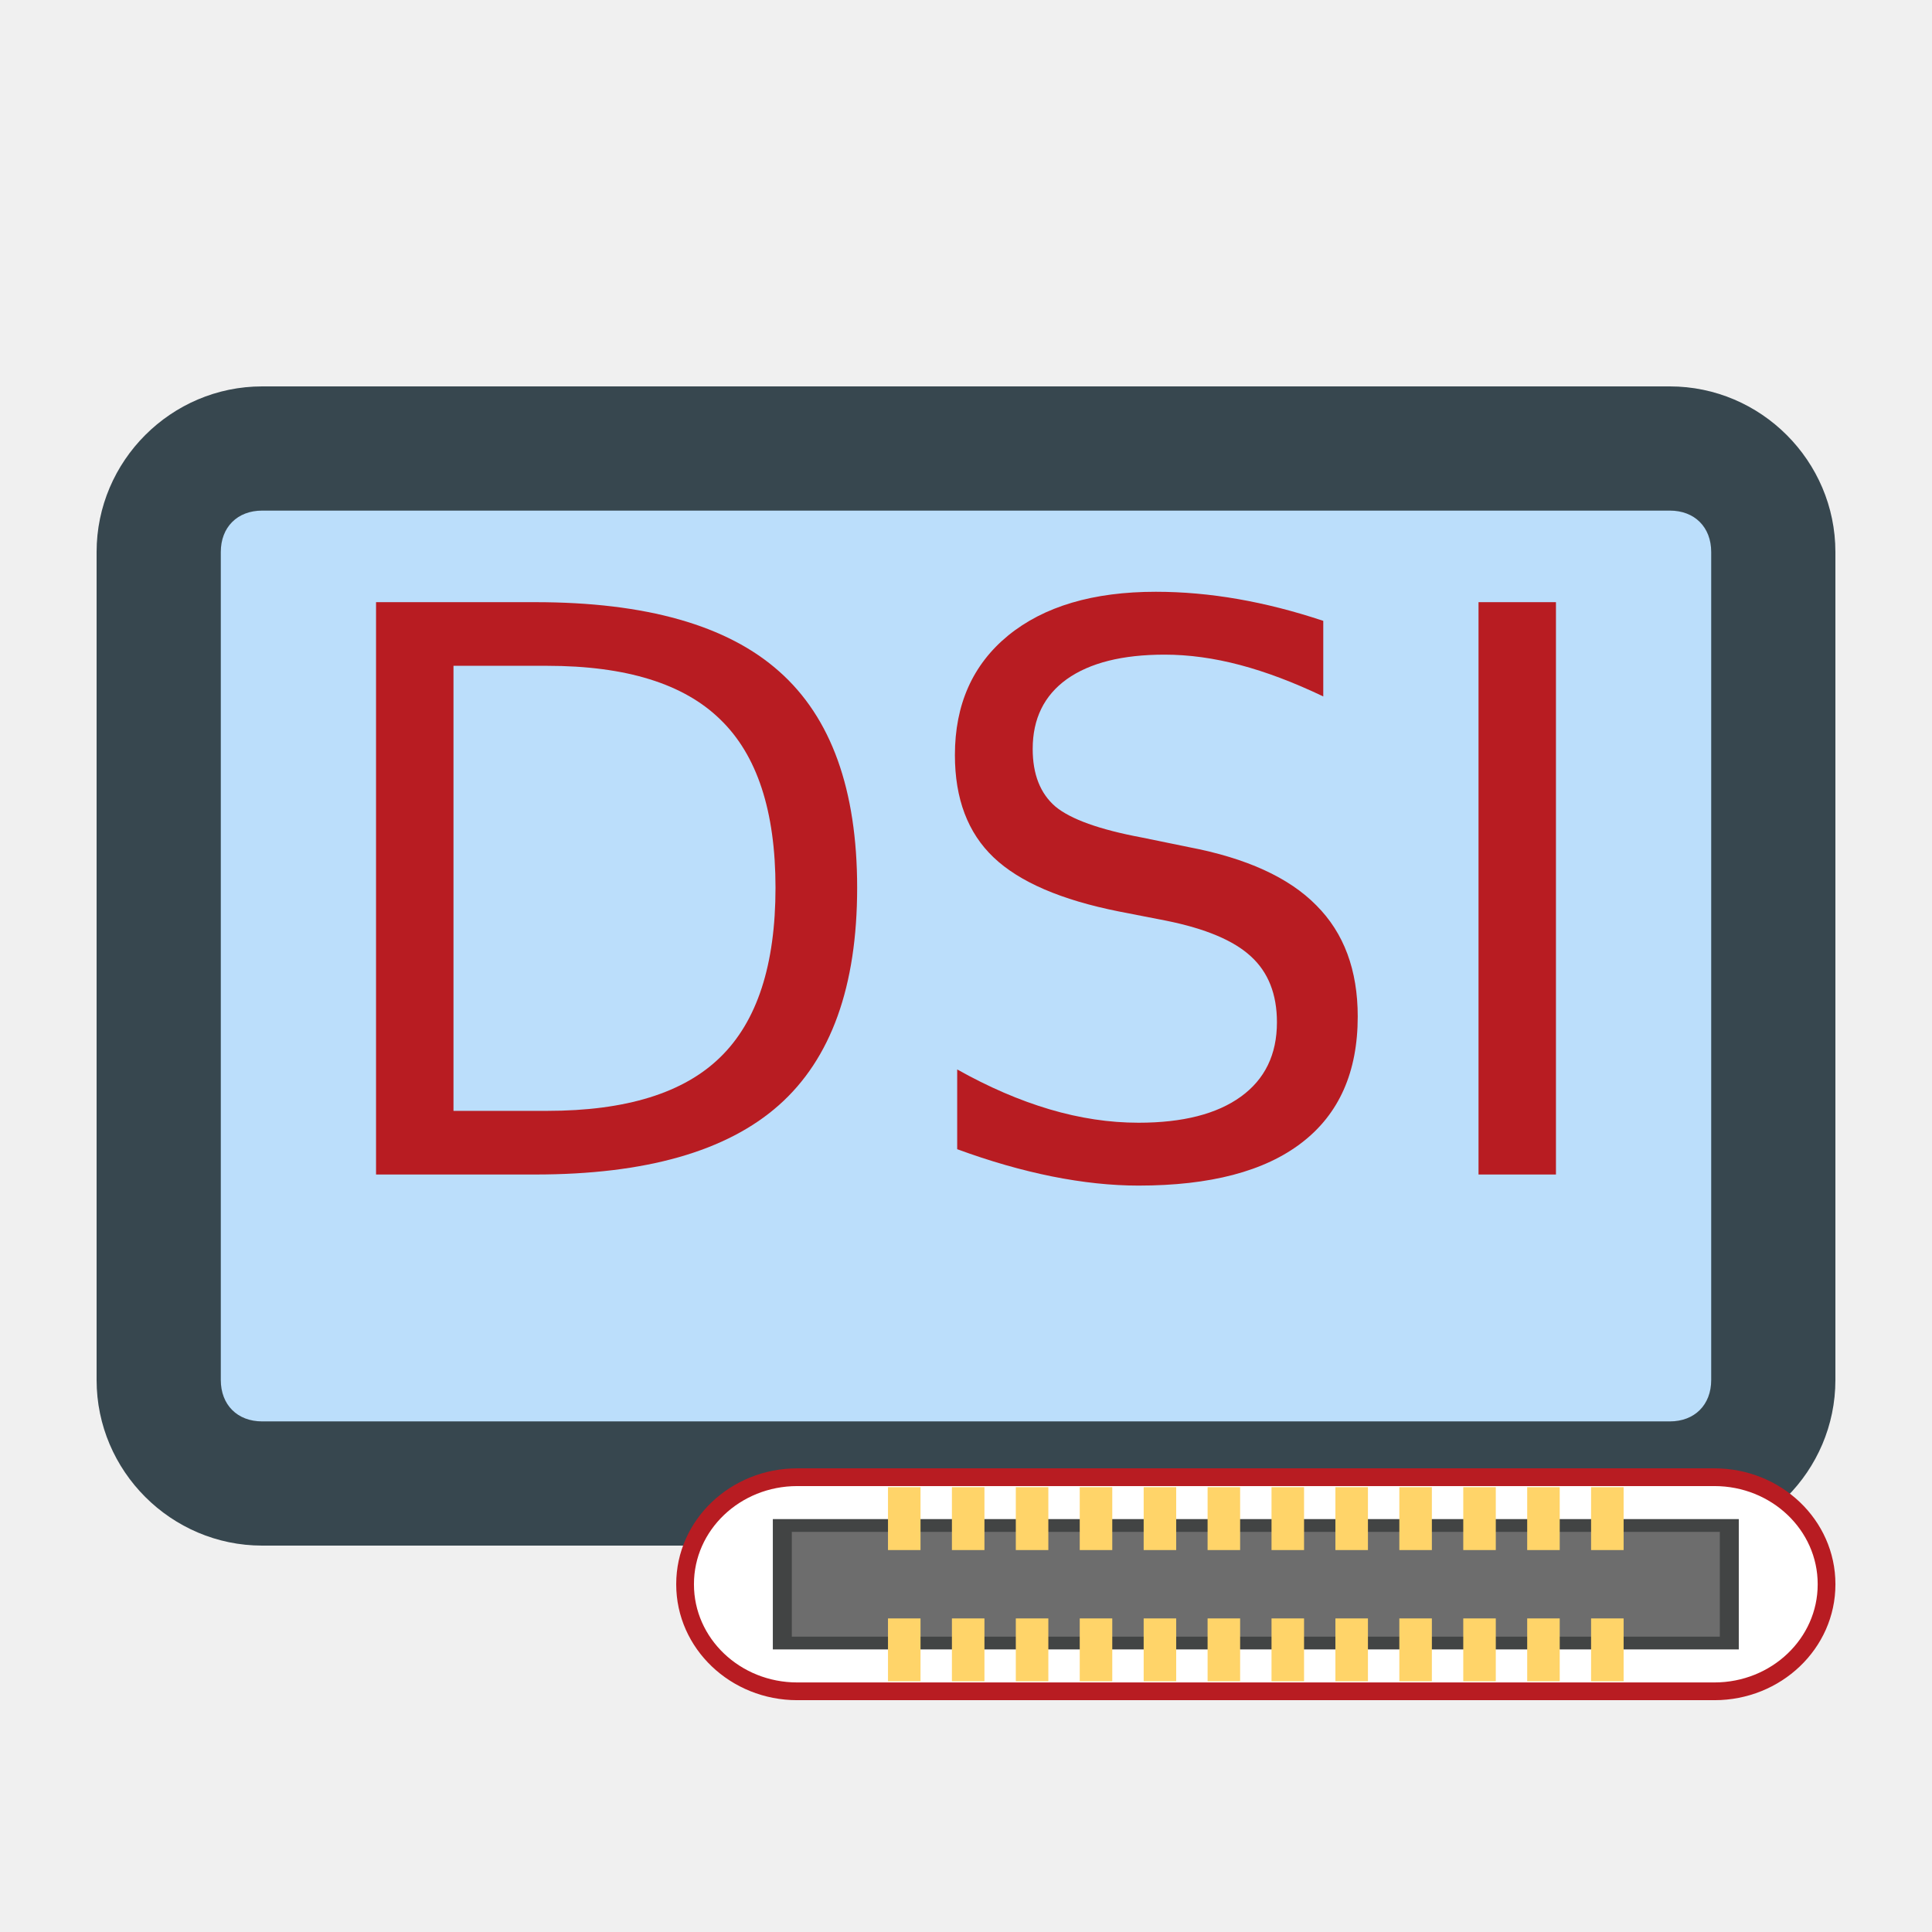
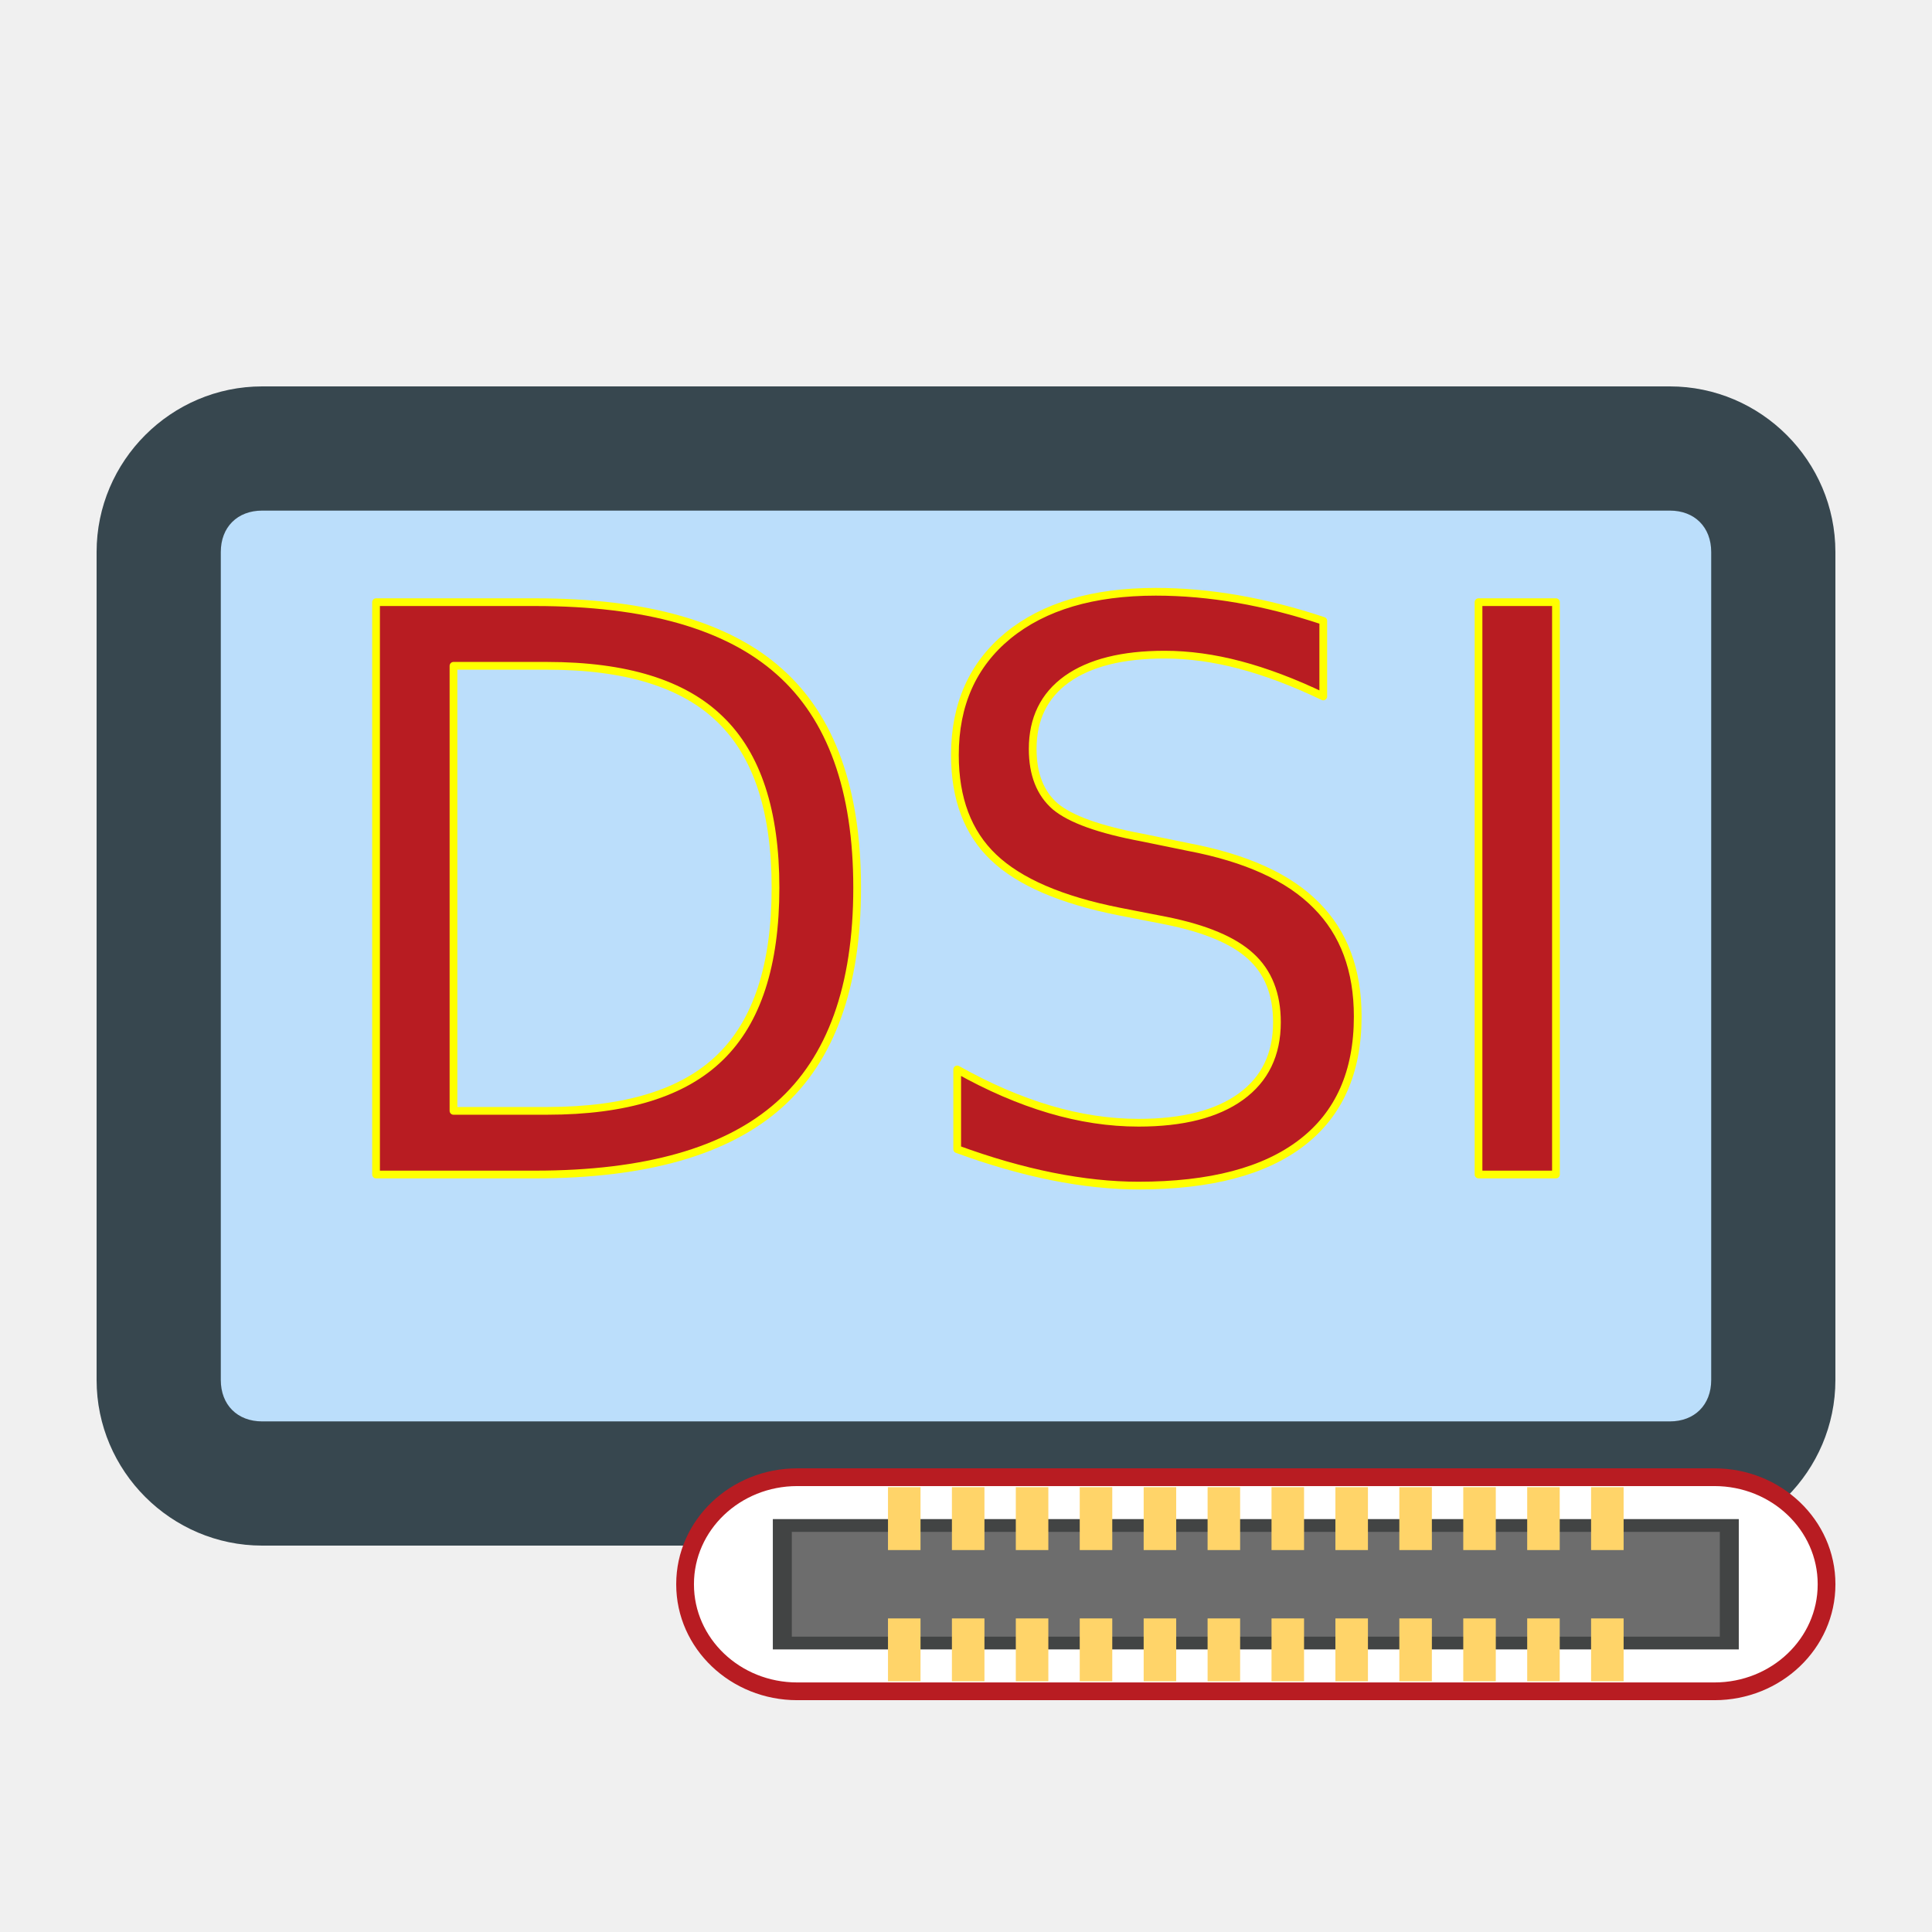
<svg xmlns="http://www.w3.org/2000/svg" version="1.1" id="Ebene_1" x="0px" y="0px" viewBox="0 0 50 50" xml:space="preserve" width="50" height="50">
  <defs id="defs11" />
  <style type="text/css" id="style3">
	.st0{fill:#37474F;}
	.st1{fill:#BBDEFB;}
</style>
  <g id="g5408" transform="translate(-2.3076971e-7,-9.182933)">
    <g transform="matrix(1.071429,0,0,1.071429,-0.7142864,-47.24564)" id="g4141">
      <path class="st0" d="m 7,62 34,0 c 2.2,0 4,1.8 4,4 l 0,20 c 0,2.2 -1.8,4 -4,4 L 7,90 C 4.8,90 3,88.2 3,86 L 3,66 c 0,-2.2 1.8,-4 4,-4 z" id="path5" style="fill:#37474f" />
      <path class="st1" d="m 42,86 0,-20 c 0,-0.6 -0.4,-1 -1,-1 L 7,65 c -0.6,0 -1,0.4 -1,1 l 0,20 c 0,0.6 0.4,1 1,1 l 34,0 c 0.6,0 1,-0.4 1,-1 z" id="path7" style="fill:#bbdefb" />
    </g>
-     <g id="g4178">
-       <path d="m 11.736,26.414 0,11.518 2.421,0 q 3.066,0 4.484,-1.389 1.429,-1.389 1.429,-4.385 0,-2.976 -1.429,-4.355 -1.419,-1.389 -4.484,-1.389 l -2.421,0 z m -2.004,-1.647 4.117,0 q 4.306,0 6.32,1.796 2.014,1.786 2.014,5.595 0,3.829 -2.024,5.625 -2.024,1.796 -6.31,1.796 l -4.117,0 0,-14.812 z" style="font-style:normal;font-weight:normal;font-size:medium;line-height:125%;font-family:sans-serif;letter-spacing:0px;word-spacing:0px;fill:#b81c22;fill-opacity:1;stroke:none;stroke-width:1px;stroke-linecap:butt;stroke-linejoin:miter;stroke-opacity:1" id="path4169" />
-       <path d="m 34.246,25.253 0,1.954 q -1.141,-0.546 -2.153,-0.814 -1.012,-0.268 -1.954,-0.268 -1.637,0 -2.53,0.635 -0.883,0.635 -0.883,1.806 0,0.982 0.585,1.488 0.595,0.496 2.242,0.804 l 1.21,0.248 q 2.242,0.427 3.304,1.508 1.071,1.071 1.071,2.877 0,2.153 -1.448,3.264 -1.439,1.111 -4.226,1.111 -1.052,0 -2.242,-0.238 -1.181,-0.238 -2.45,-0.704 l 0,-2.064 q 1.22,0.685 2.391,1.032 1.171,0.347 2.302,0.347 1.716,0 2.649,-0.675 0.933,-0.675 0.933,-1.925 0,-1.091 -0.675,-1.706 -0.665,-0.615 -2.193,-0.923 l -1.22,-0.238 q -2.242,-0.446 -3.244,-1.399 -1.002,-0.952 -1.002,-2.649 0,-1.964 1.379,-3.095 1.389,-1.131 3.82,-1.131 1.042,0 2.123,0.188 1.081,0.188 2.212,0.565 z" style="font-style:normal;font-weight:normal;font-size:medium;line-height:125%;font-family:sans-serif;letter-spacing:0px;word-spacing:0px;fill:#b81c22;fill-opacity:1;stroke:none;stroke-width:1px;stroke-linecap:butt;stroke-linejoin:miter;stroke-opacity:1" id="path4171" />
-       <path d="m 38.264,24.767 2.004,0 0,14.812 -2.004,0 0,-14.812 z" style="font-style:normal;font-weight:normal;font-size:medium;line-height:125%;font-family:sans-serif;letter-spacing:0px;word-spacing:0px;fill:#b81c22;fill-opacity:1;stroke:none;stroke-width:1px;stroke-linecap:butt;stroke-linejoin:miter;stroke-opacity:1" id="path4173" />
+     <g id="g4178" style="stroke:#ffff00;stroke-opacity:1;stroke-width:0.2;stroke-miterlimit:4;stroke-dasharray:none;stroke-linejoin:round;stroke-linecap:round">
+       <path d="m 11.736,26.414 0,11.518 2.421,0 q 3.066,0 4.484,-1.389 1.429,-1.389 1.429,-4.385 0,-2.976 -1.429,-4.355 -1.419,-1.389 -4.484,-1.389 l -2.421,0 z m -2.004,-1.647 4.117,0 q 4.306,0 6.32,1.796 2.014,1.786 2.014,5.595 0,3.829 -2.024,5.625 -2.024,1.796 -6.31,1.796 l -4.117,0 0,-14.812 z" style="font-style:normal;font-weight:normal;font-size:medium;line-height:125%;font-family:sans-serif;letter-spacing:0px;word-spacing:0px;fill:#b81c22;fill-opacity:1;stroke:#ffff00;stroke-width:0.2;stroke-linecap:round;stroke-linejoin:round;stroke-opacity:1;stroke-miterlimit:4;stroke-dasharray:none" id="path4169" />
+       <path d="m 34.246,25.253 0,1.954 q -1.141,-0.546 -2.153,-0.814 -1.012,-0.268 -1.954,-0.268 -1.637,0 -2.53,0.635 -0.883,0.635 -0.883,1.806 0,0.982 0.585,1.488 0.595,0.496 2.242,0.804 l 1.21,0.248 q 2.242,0.427 3.304,1.508 1.071,1.071 1.071,2.877 0,2.153 -1.448,3.264 -1.439,1.111 -4.226,1.111 -1.052,0 -2.242,-0.238 -1.181,-0.238 -2.45,-0.704 l 0,-2.064 q 1.22,0.685 2.391,1.032 1.171,0.347 2.302,0.347 1.716,0 2.649,-0.675 0.933,-0.675 0.933,-1.925 0,-1.091 -0.675,-1.706 -0.665,-0.615 -2.193,-0.923 l -1.22,-0.238 q -2.242,-0.446 -3.244,-1.399 -1.002,-0.952 -1.002,-2.649 0,-1.964 1.379,-3.095 1.389,-1.131 3.82,-1.131 1.042,0 2.123,0.188 1.081,0.188 2.212,0.565 z" style="font-style:normal;font-weight:normal;font-size:medium;line-height:125%;font-family:sans-serif;letter-spacing:0px;word-spacing:0px;fill:#b81c22;fill-opacity:1;stroke:#ffff00;stroke-width:0.2;stroke-linecap:round;stroke-linejoin:round;stroke-opacity:1;stroke-miterlimit:4;stroke-dasharray:none" id="path4171" />
+       <path d="m 38.264,24.767 2.004,0 0,14.812 -2.004,0 0,-14.812 z" style="font-style:normal;font-weight:normal;font-size:medium;line-height:125%;font-family:sans-serif;letter-spacing:0px;word-spacing:0px;fill:#b81c22;fill-opacity:1;stroke:#ffff00;stroke-width:0.2;stroke-linecap:round;stroke-linejoin:round;stroke-opacity:1;stroke-miterlimit:4;stroke-dasharray:none" id="path4173" />
    </g>
    <g id="g4265" transform="translate(7.911018,16)">
      <rect rx="2.903" ry="2.766" y="31.413" x="9.819" height="5.541" width="29.541" id="rect4193" style="opacity:1;fill:#ffffff;fill-opacity:1;stroke:#b81c22;stroke-width:0.459;stroke-linecap:butt;stroke-linejoin:miter;stroke-miterlimit:4;stroke-dasharray:none;stroke-dashoffset:0;stroke-opacity:1" />
      <g transform="matrix(0.9778099,0,0,0.6576895,12.53871,8.253983)" id="g4384">
        <rect style="fill:#6d6d6d;stroke:#424444;stroke-width:0.502;stroke-miterlimit:10" x="-0.208" y="37.112" class="st3" width="25.064" height="4.626" id="rect13" />
        <g id="g4358" transform="translate(22.28581,-16.42263)">
          <rect style="fill:#ffd469" x="-19.697" y="52.028" class="st4" width="0.861" height="2.474" id="rect17" />
          <rect style="fill:#ffd469" x="-18.005" y="52.028" class="st4" width="0.861" height="2.474" id="rect19" />
          <rect style="fill:#ffd469" x="-16.314" y="52.028" class="st4" width="0.861" height="2.474" id="rect21" />
          <rect style="fill:#ffd469" x="-14.622" y="52.028" class="st4" width="0.861" height="2.474" id="rect23" />
          <rect style="fill:#ffd469" x="-12.93" y="52.028" class="st4" width="0.861" height="2.474" id="rect25" />
          <rect style="fill:#ffd469" x="-11.238" y="52.028" class="st4" width="0.861" height="2.474" id="rect27" />
          <rect style="fill:#ffd469" x="-9.546" y="52.028" class="st4" width="0.861" height="2.474" id="rect29" />
          <rect style="fill:#ffd469" x="-7.855" y="52.028" class="st4" width="0.861" height="2.474" id="rect31" />
          <rect style="fill:#ffd469" x="-6.163" y="52.028" class="st4" width="0.861" height="2.474" id="rect33" />
          <rect style="fill:#ffd469" x="-4.471" y="52.028" class="st4" width="0.861" height="2.474" id="rect35" />
          <rect style="fill:#ffd469" x="-2.779" y="52.028" class="st4" width="0.861" height="2.474" id="rect37" />
          <rect style="fill:#ffd469" x="-1.088" y="52.028" class="st4" width="0.861" height="2.474" id="rect39" />
          <rect style="fill:#ffd469" x="-19.697" y="57.192" class="st4" width="0.861" height="2.474" id="rect43" />
          <rect style="fill:#ffd469" x="-18.005" y="57.192" class="st4" width="0.861" height="2.474" id="rect45" />
          <rect style="fill:#ffd469" x="-16.314" y="57.192" class="st4" width="0.861" height="2.474" id="rect47" />
          <rect style="fill:#ffd469" x="-14.622" y="57.192" class="st4" width="0.861" height="2.474" id="rect49" />
          <rect style="fill:#ffd469" x="-12.93" y="57.192" class="st4" width="0.861" height="2.474" id="rect51" />
          <rect style="fill:#ffd469" x="-11.238" y="57.192" class="st4" width="0.861" height="2.474" id="rect53" />
          <rect style="fill:#ffd469" x="-9.546" y="57.192" class="st4" width="0.861" height="2.474" id="rect55" />
          <rect style="fill:#ffd469" x="-7.855" y="57.192" class="st4" width="0.861" height="2.474" id="rect57" />
          <rect style="fill:#ffd469" x="-6.163" y="57.192" class="st4" width="0.861" height="2.474" id="rect59" />
          <rect style="fill:#ffd469" x="-4.471" y="57.192" class="st4" width="0.861" height="2.474" id="rect61" />
          <rect style="fill:#ffd469" x="-2.779" y="57.192" class="st4" width="0.861" height="2.474" id="rect63" />
          <rect style="fill:#ffd469" x="-1.088" y="57.192" class="st4" width="0.861" height="2.474" id="rect65" />
        </g>
      </g>
    </g>
  </g>
</svg>
